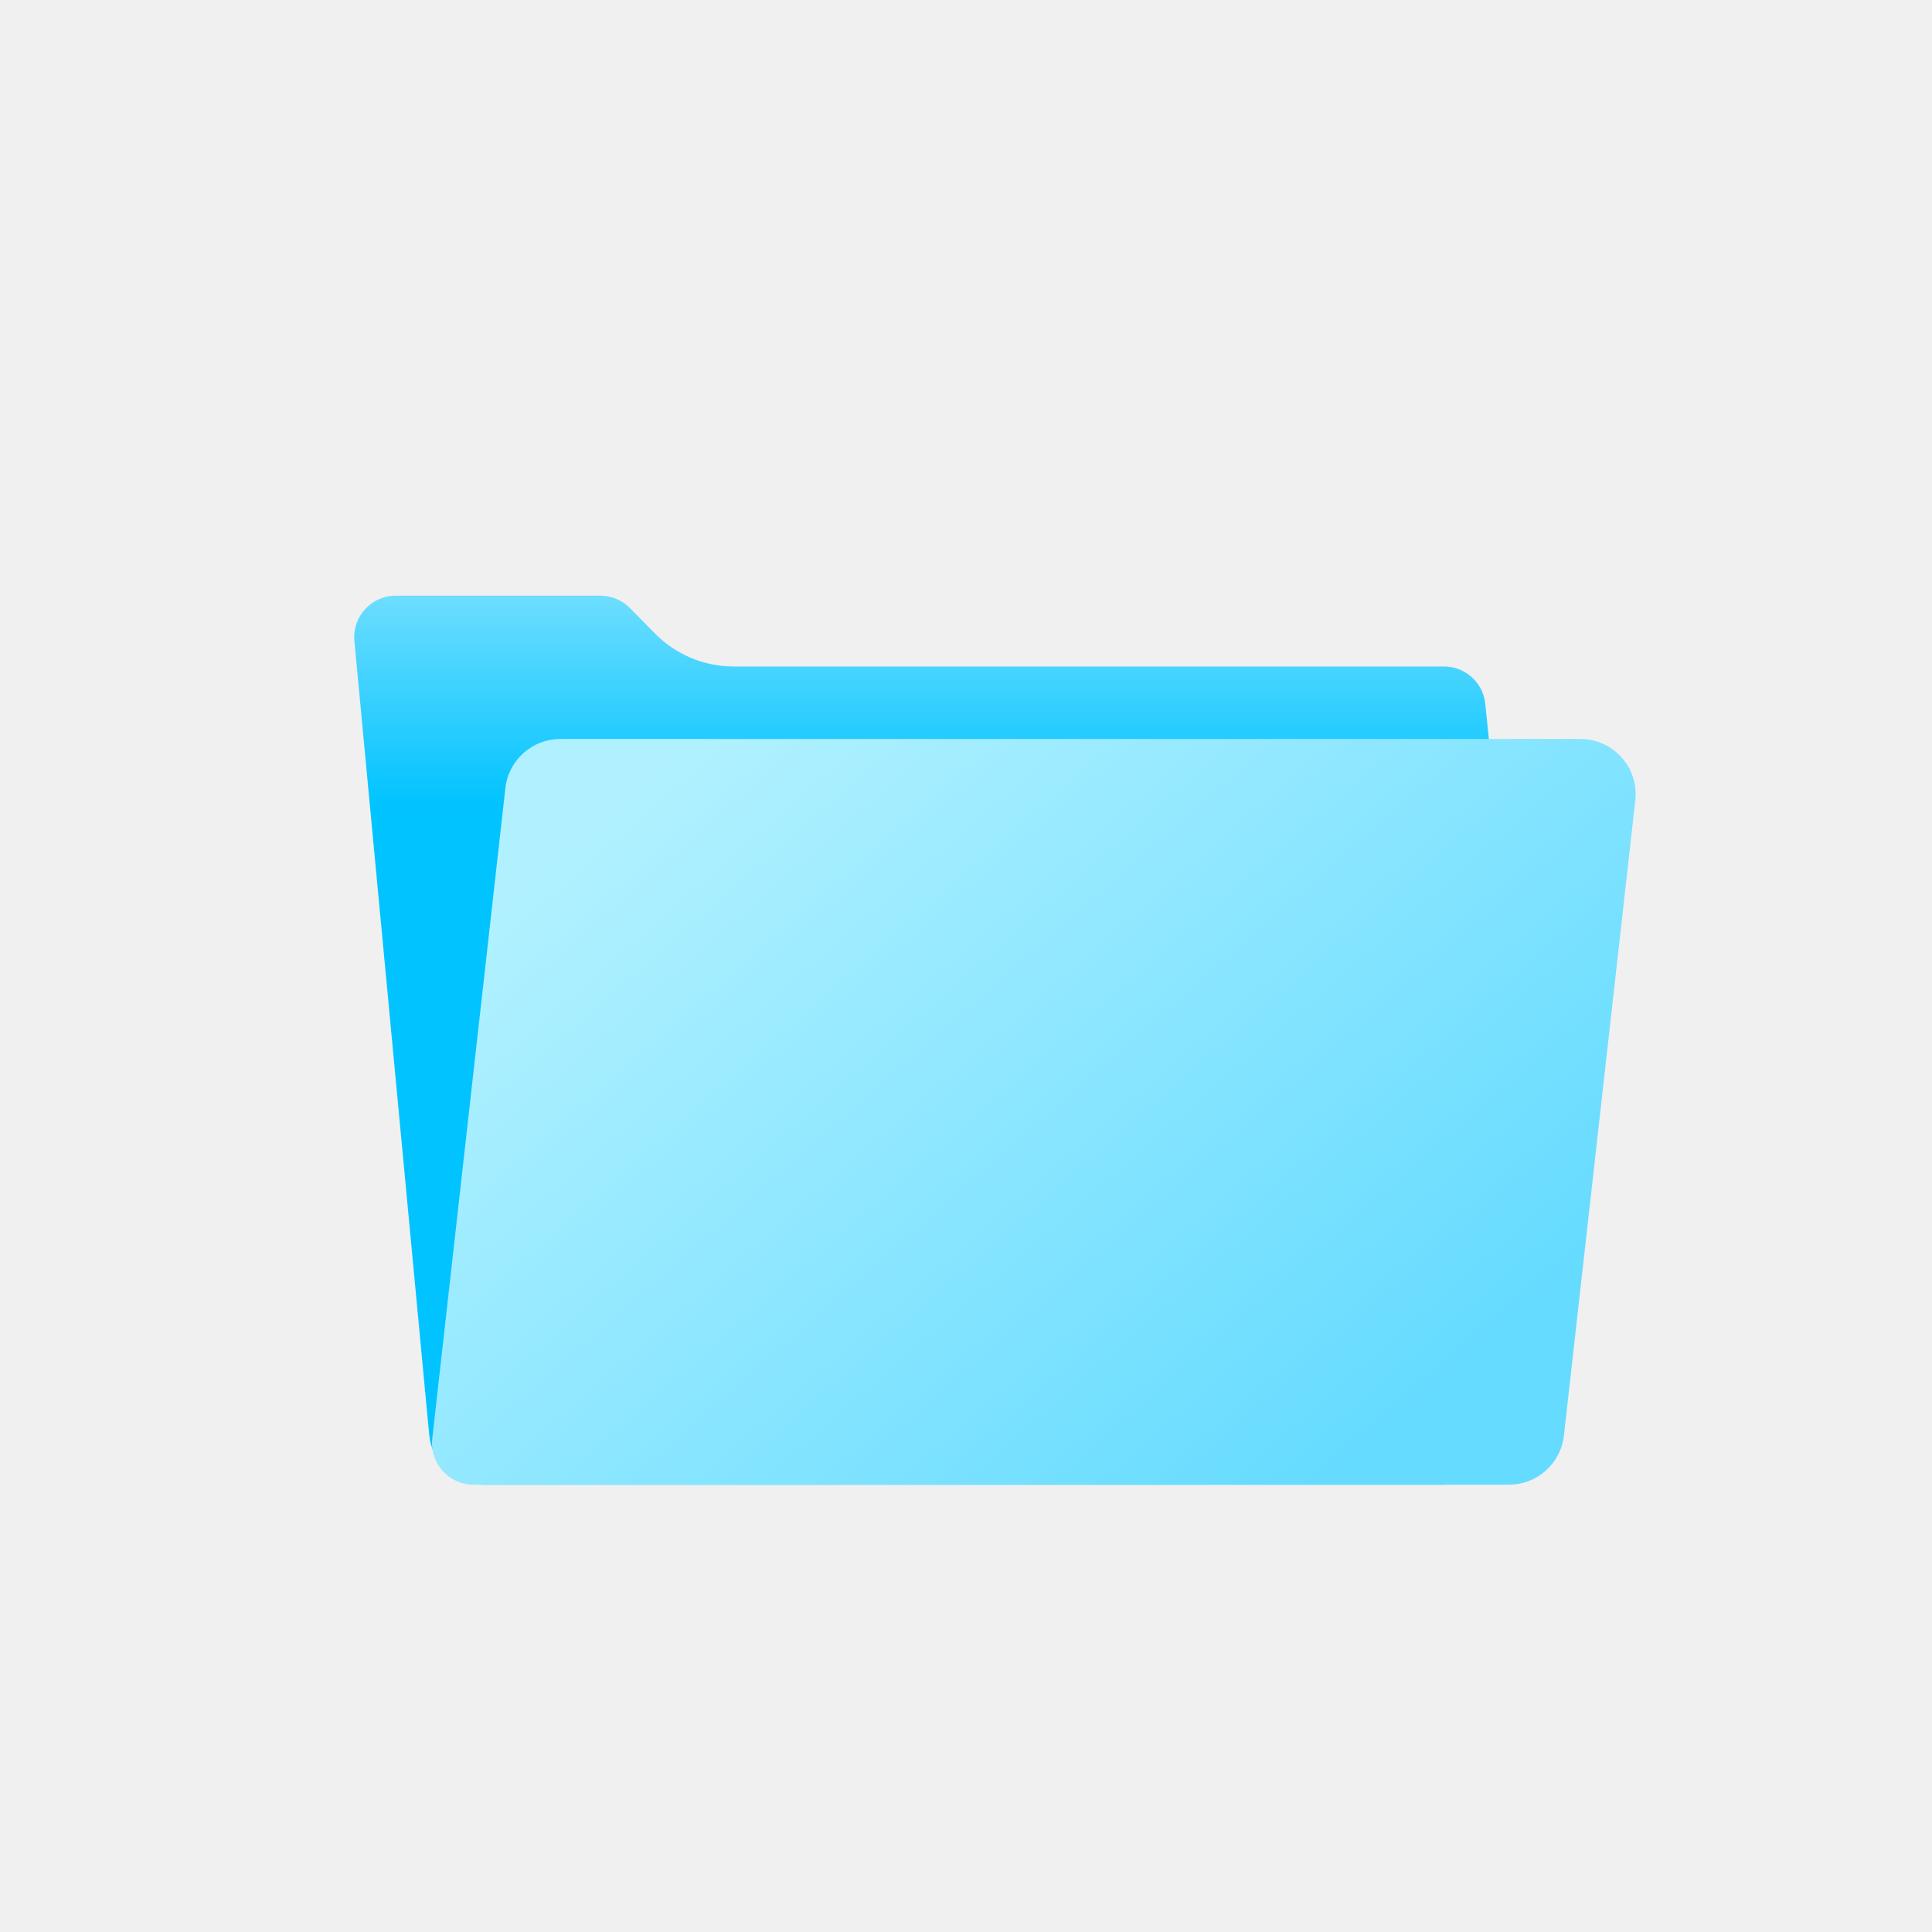
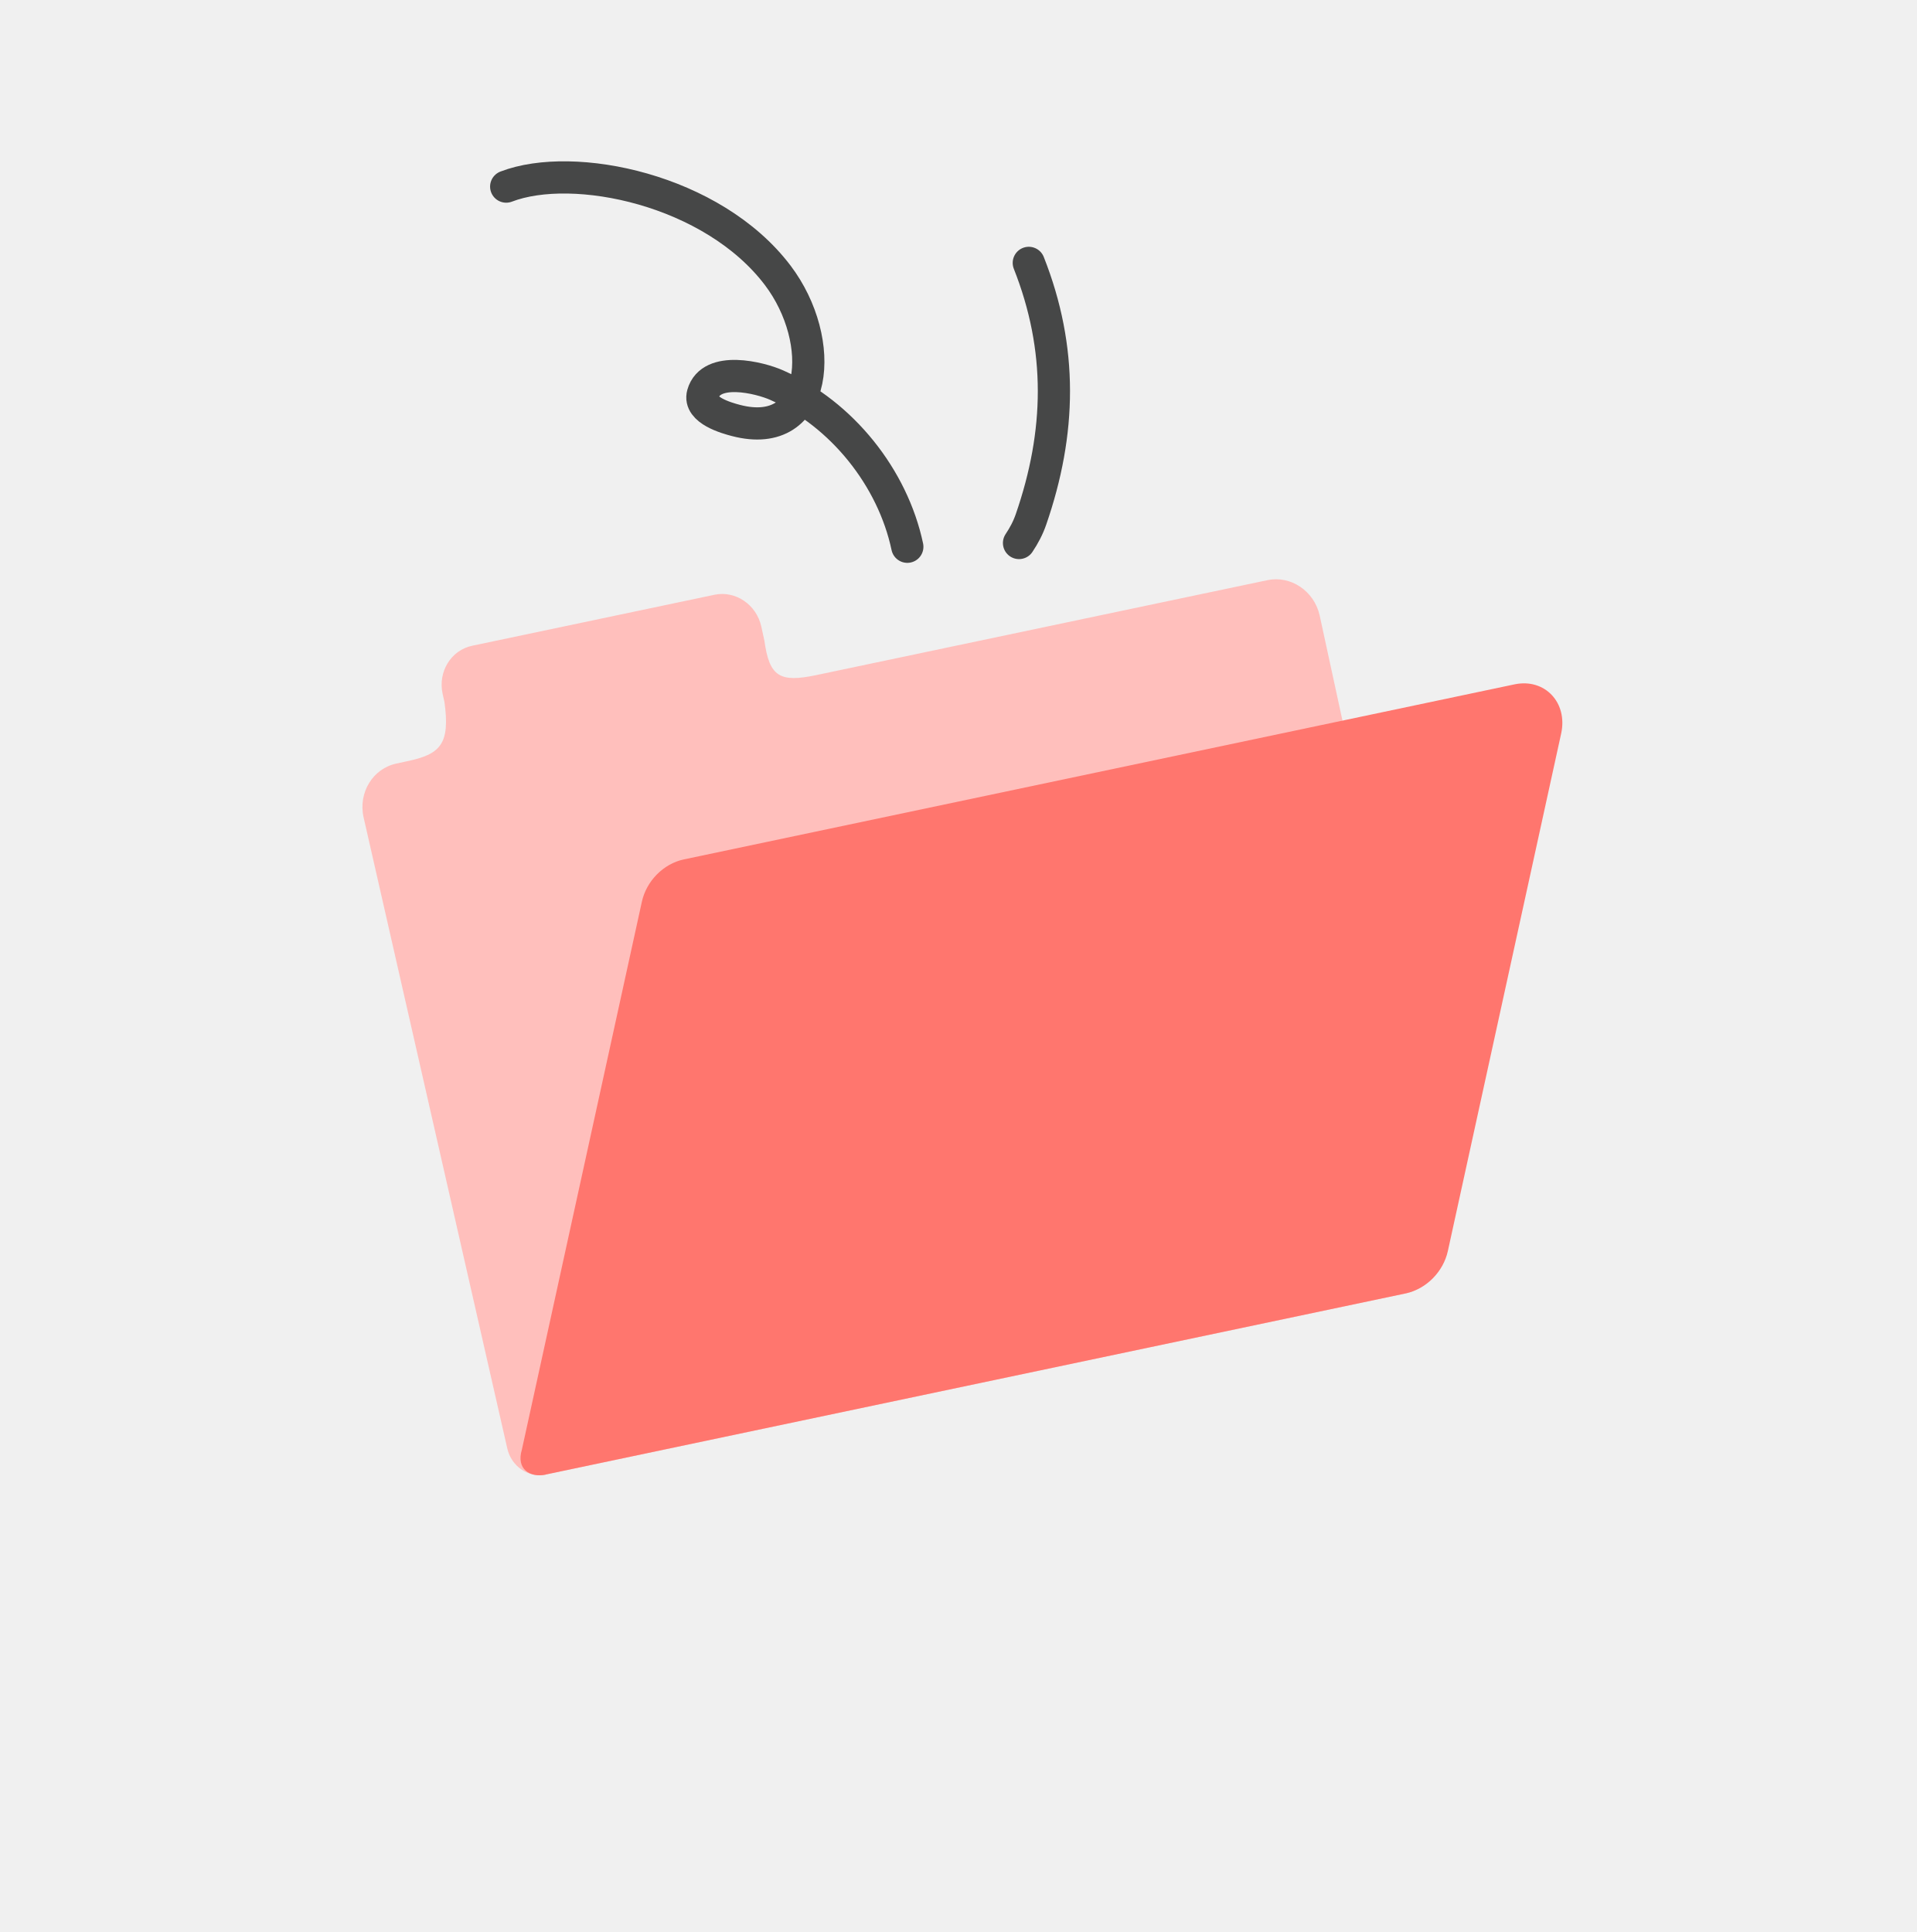
- <svg xmlns="http://www.w3.org/2000/svg" width="120" height="120" viewBox="0 0 120 120" fill="none">
-   <path d="M22.012 39.818C21.869 38.306 23.058 37 24.577 37H37.288C37.978 37 38.638 37.276 39.123 37.767L40.684 39.351C41.975 40.66 43.737 41.397 45.576 41.397H89.689C91.01 41.397 92.117 42.396 92.252 43.71L96.444 84.647C96.859 88.697 93.681 92.217 89.61 92.217H30.078C28.306 92.217 26.824 90.868 26.658 89.104L22.012 39.818Z" fill="url(#paint0_linear_2723_2230)" />
-   <path d="M31.39 48.95C31.585 47.213 33.054 45.899 34.803 45.899H98.158C100.207 45.899 101.8 47.681 101.571 49.718L97.138 89.165C96.943 90.902 95.474 92.216 93.725 92.216H29.409C27.873 92.216 26.678 90.879 26.849 89.352L31.39 48.95Z" fill="url(#paint1_linear_2723_2230)" />
+ <svg xmlns="http://www.w3.org/2000/svg" width="119" height="120" viewBox="0 0 119 120" fill="none">
+   <g id="img_notexercise" clip-path="url(#clip0_3696_3503)">
+     <g id="Group 1000011829">
+       <g id="b">
+         <g id="c">
+           <path id="Vector" d="M27.593 43.579L27.488 43.106C27.181 41.728 28.005 40.385 29.322 40.108L44.361 36.943C45.672 36.666 46.975 37.551 47.276 38.92L47.467 39.798C47.779 42.028 48.413 42.411 50.689 41.932L78.702 36.035C80.154 35.729 81.606 36.708 81.946 38.221L89.993 75.321C90.404 77.13 89.035 79.971 87.305 80.338L33.906 91.586C32.828 91.814 31.751 91.091 31.499 89.958L22.581 50.781C22.229 49.241 23.147 47.738 24.615 47.426L25.259 47.286C27.332 46.852 27.972 46.245 27.595 43.571L27.593 43.579Z" fill="#FFBFBC" />
+           <path id="Vector_2" d="M33.886 91.584L87.308 80.33C88.566 80.062 89.631 78.989 89.91 77.693L96.944 45.559C97.363 43.635 95.924 42.117 94.054 42.505L42.458 53.381C41.2 53.649 40.135 54.722 39.856 56.018L32.408 90.035C32.036 91.262 32.927 91.795 33.886 91.592L33.886 91.584Z" fill="#FF766E" />
+         </g>
+       </g>
+       <path id="Vector 16031" d="M31.433 11.59C35.622 9.981 44.252 11.764 48.292 17.098C51.392 21.191 50.824 27.456 45.7 26.116C45.155 25.974 43.362 25.482 43.646 24.475C44.15 22.69 47.195 23.462 48.218 23.916C52.286 25.719 55.435 29.675 56.342 33.96" stroke="#464747" stroke-width="2" stroke-linecap="round" />
+       <path id="Vector 16071" d="M63.885 16.328C65.996 21.665 65.888 26.864 64.02 32.265C63.836 32.797 63.584 33.267 63.278 33.727" stroke="#464747" stroke-width="2" stroke-linecap="round" />
+     </g>
+   </g>
  <defs>
-     <linearGradient id="paint0_linear_2723_2230" x1="59.24" y1="37" x2="59.24" y2="92.217" gradientUnits="userSpaceOnUse">
-       <stop stop-color="#6DDDFF" />
-       <stop offset="0.237" stop-color="#00C3FF" />
-     </linearGradient>
-     <linearGradient id="paint1_linear_2723_2230" x1="42.07" y1="47.001" x2="82.14" y2="92.837" gradientUnits="userSpaceOnUse">
-       <stop stop-color="#B1F1FF" />
-       <stop offset="1" stop-color="#65DBFF" />
-     </linearGradient>
+     <clipPath id="clip0_3696_3503">
+       <rect width="120" height="120" fill="white" transform="translate(-1)" />
+     </clipPath>
  </defs>
</svg>
